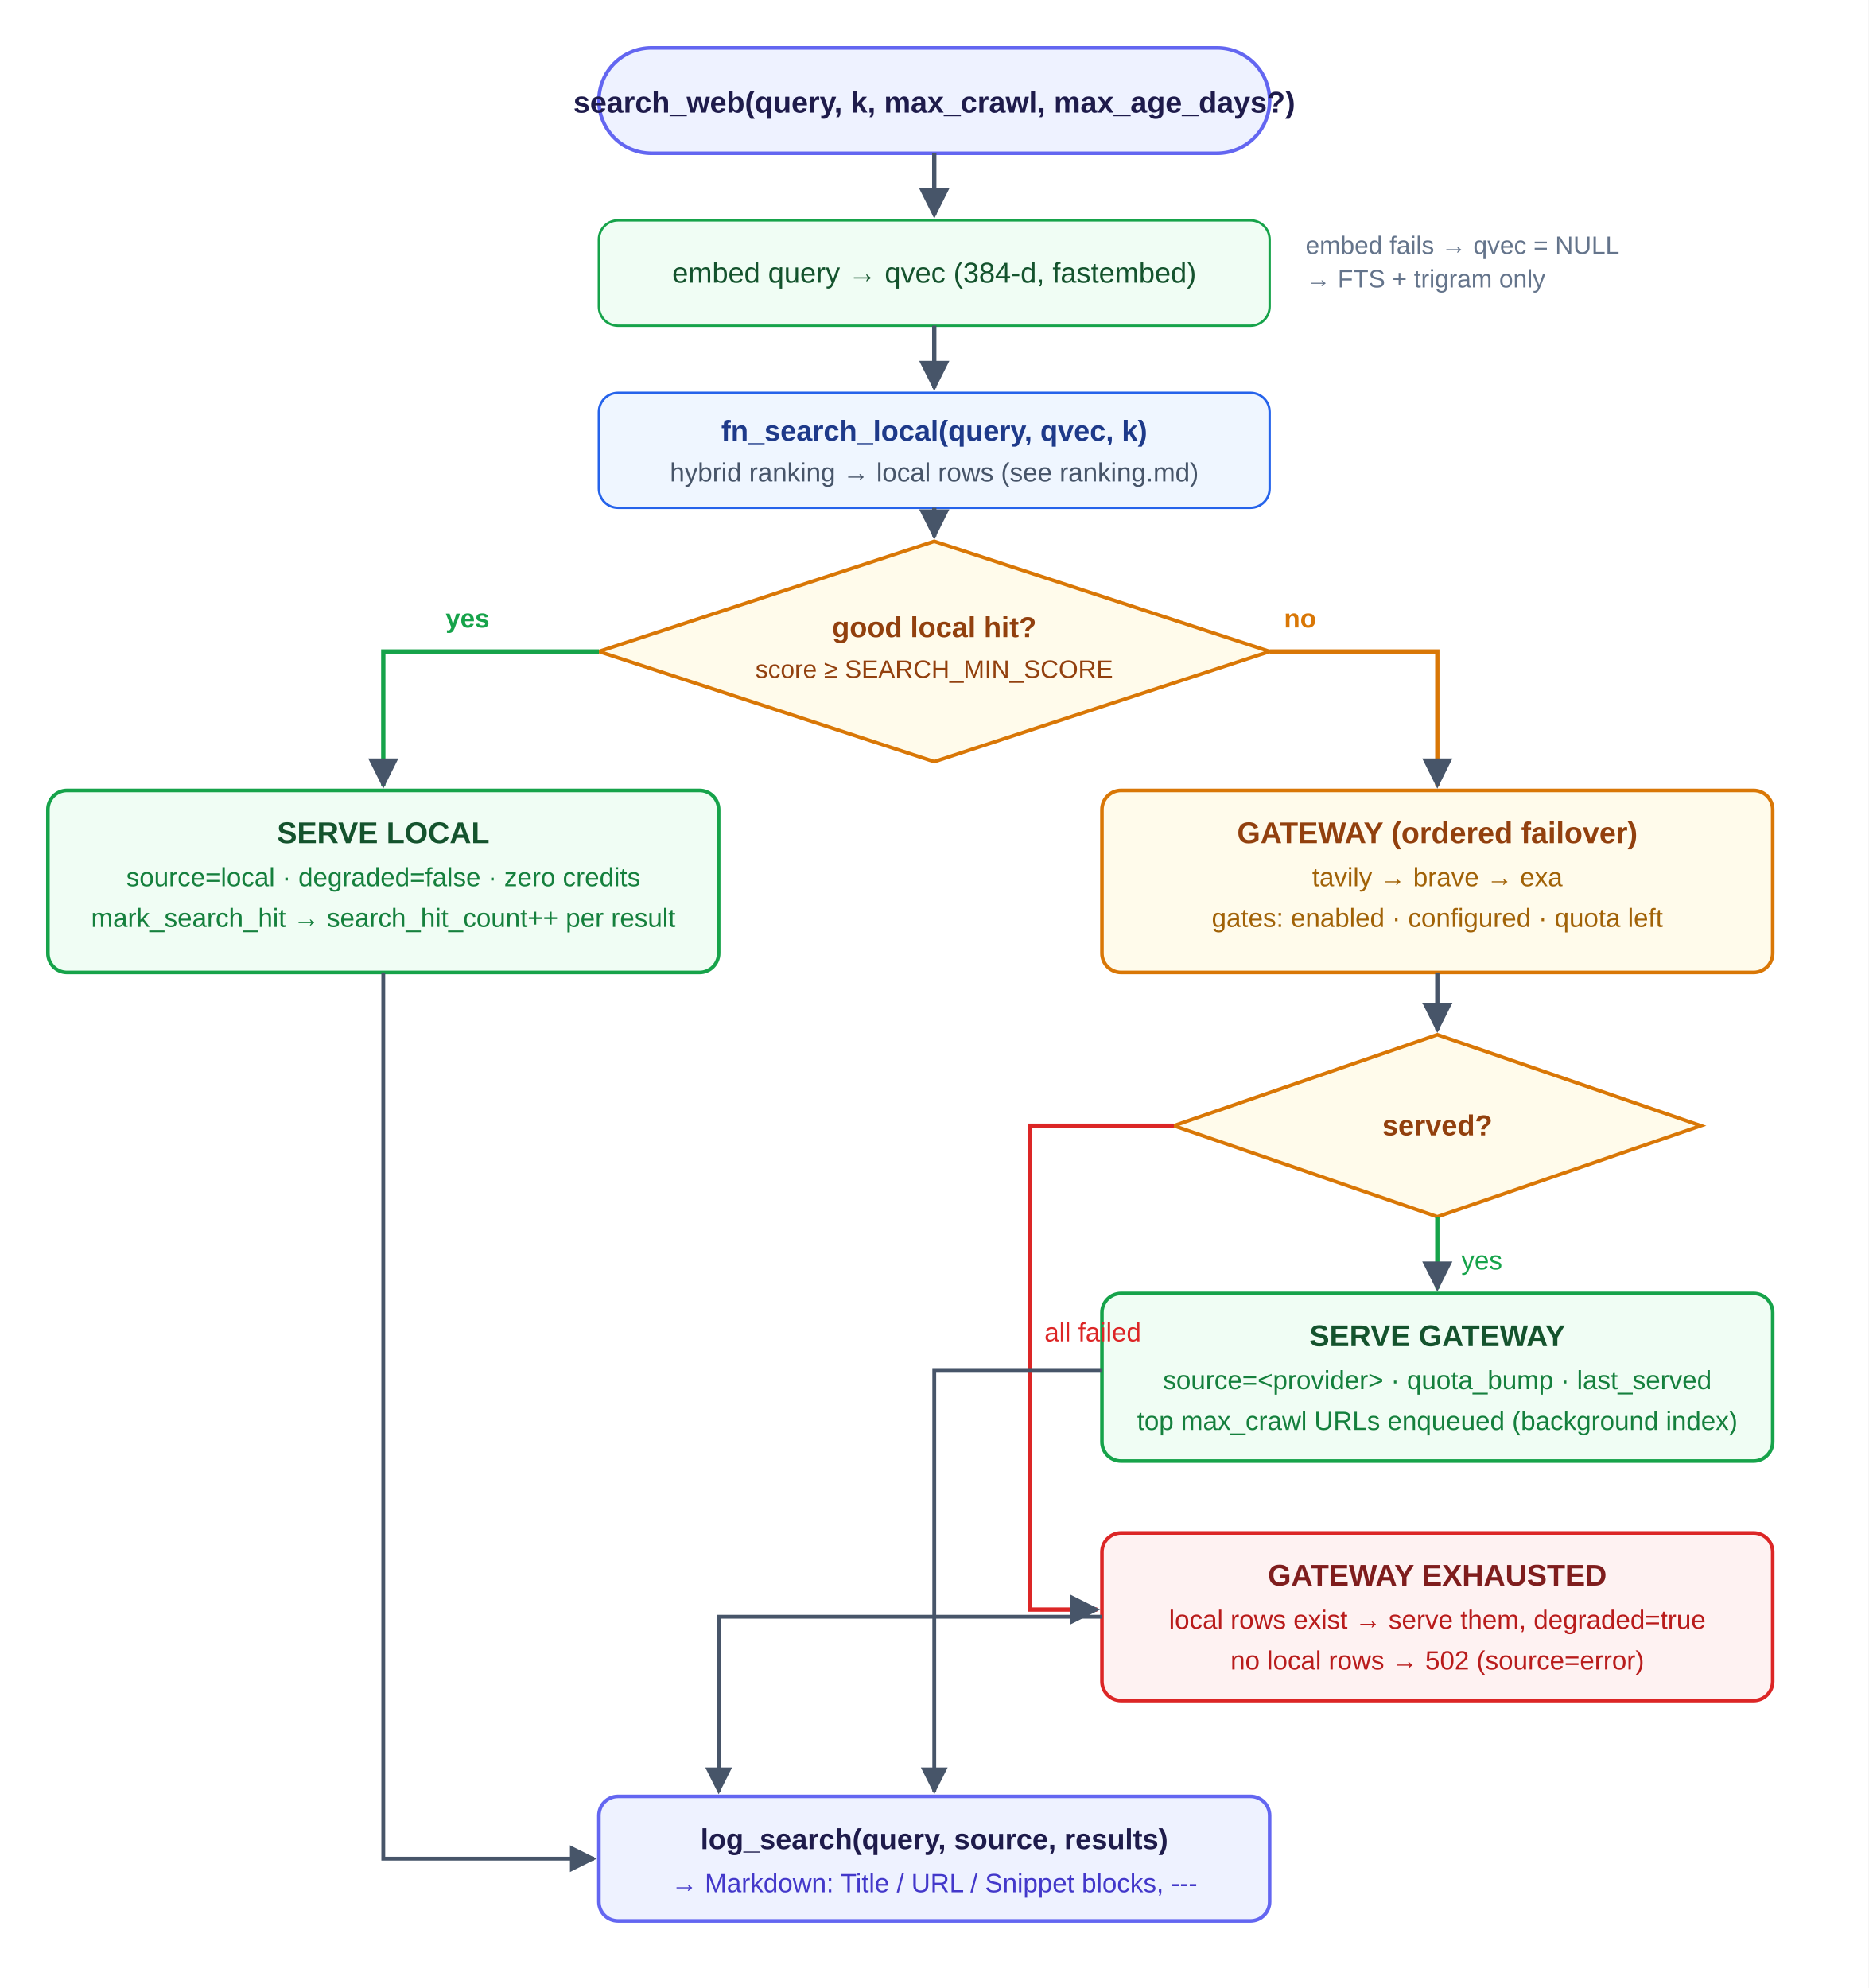
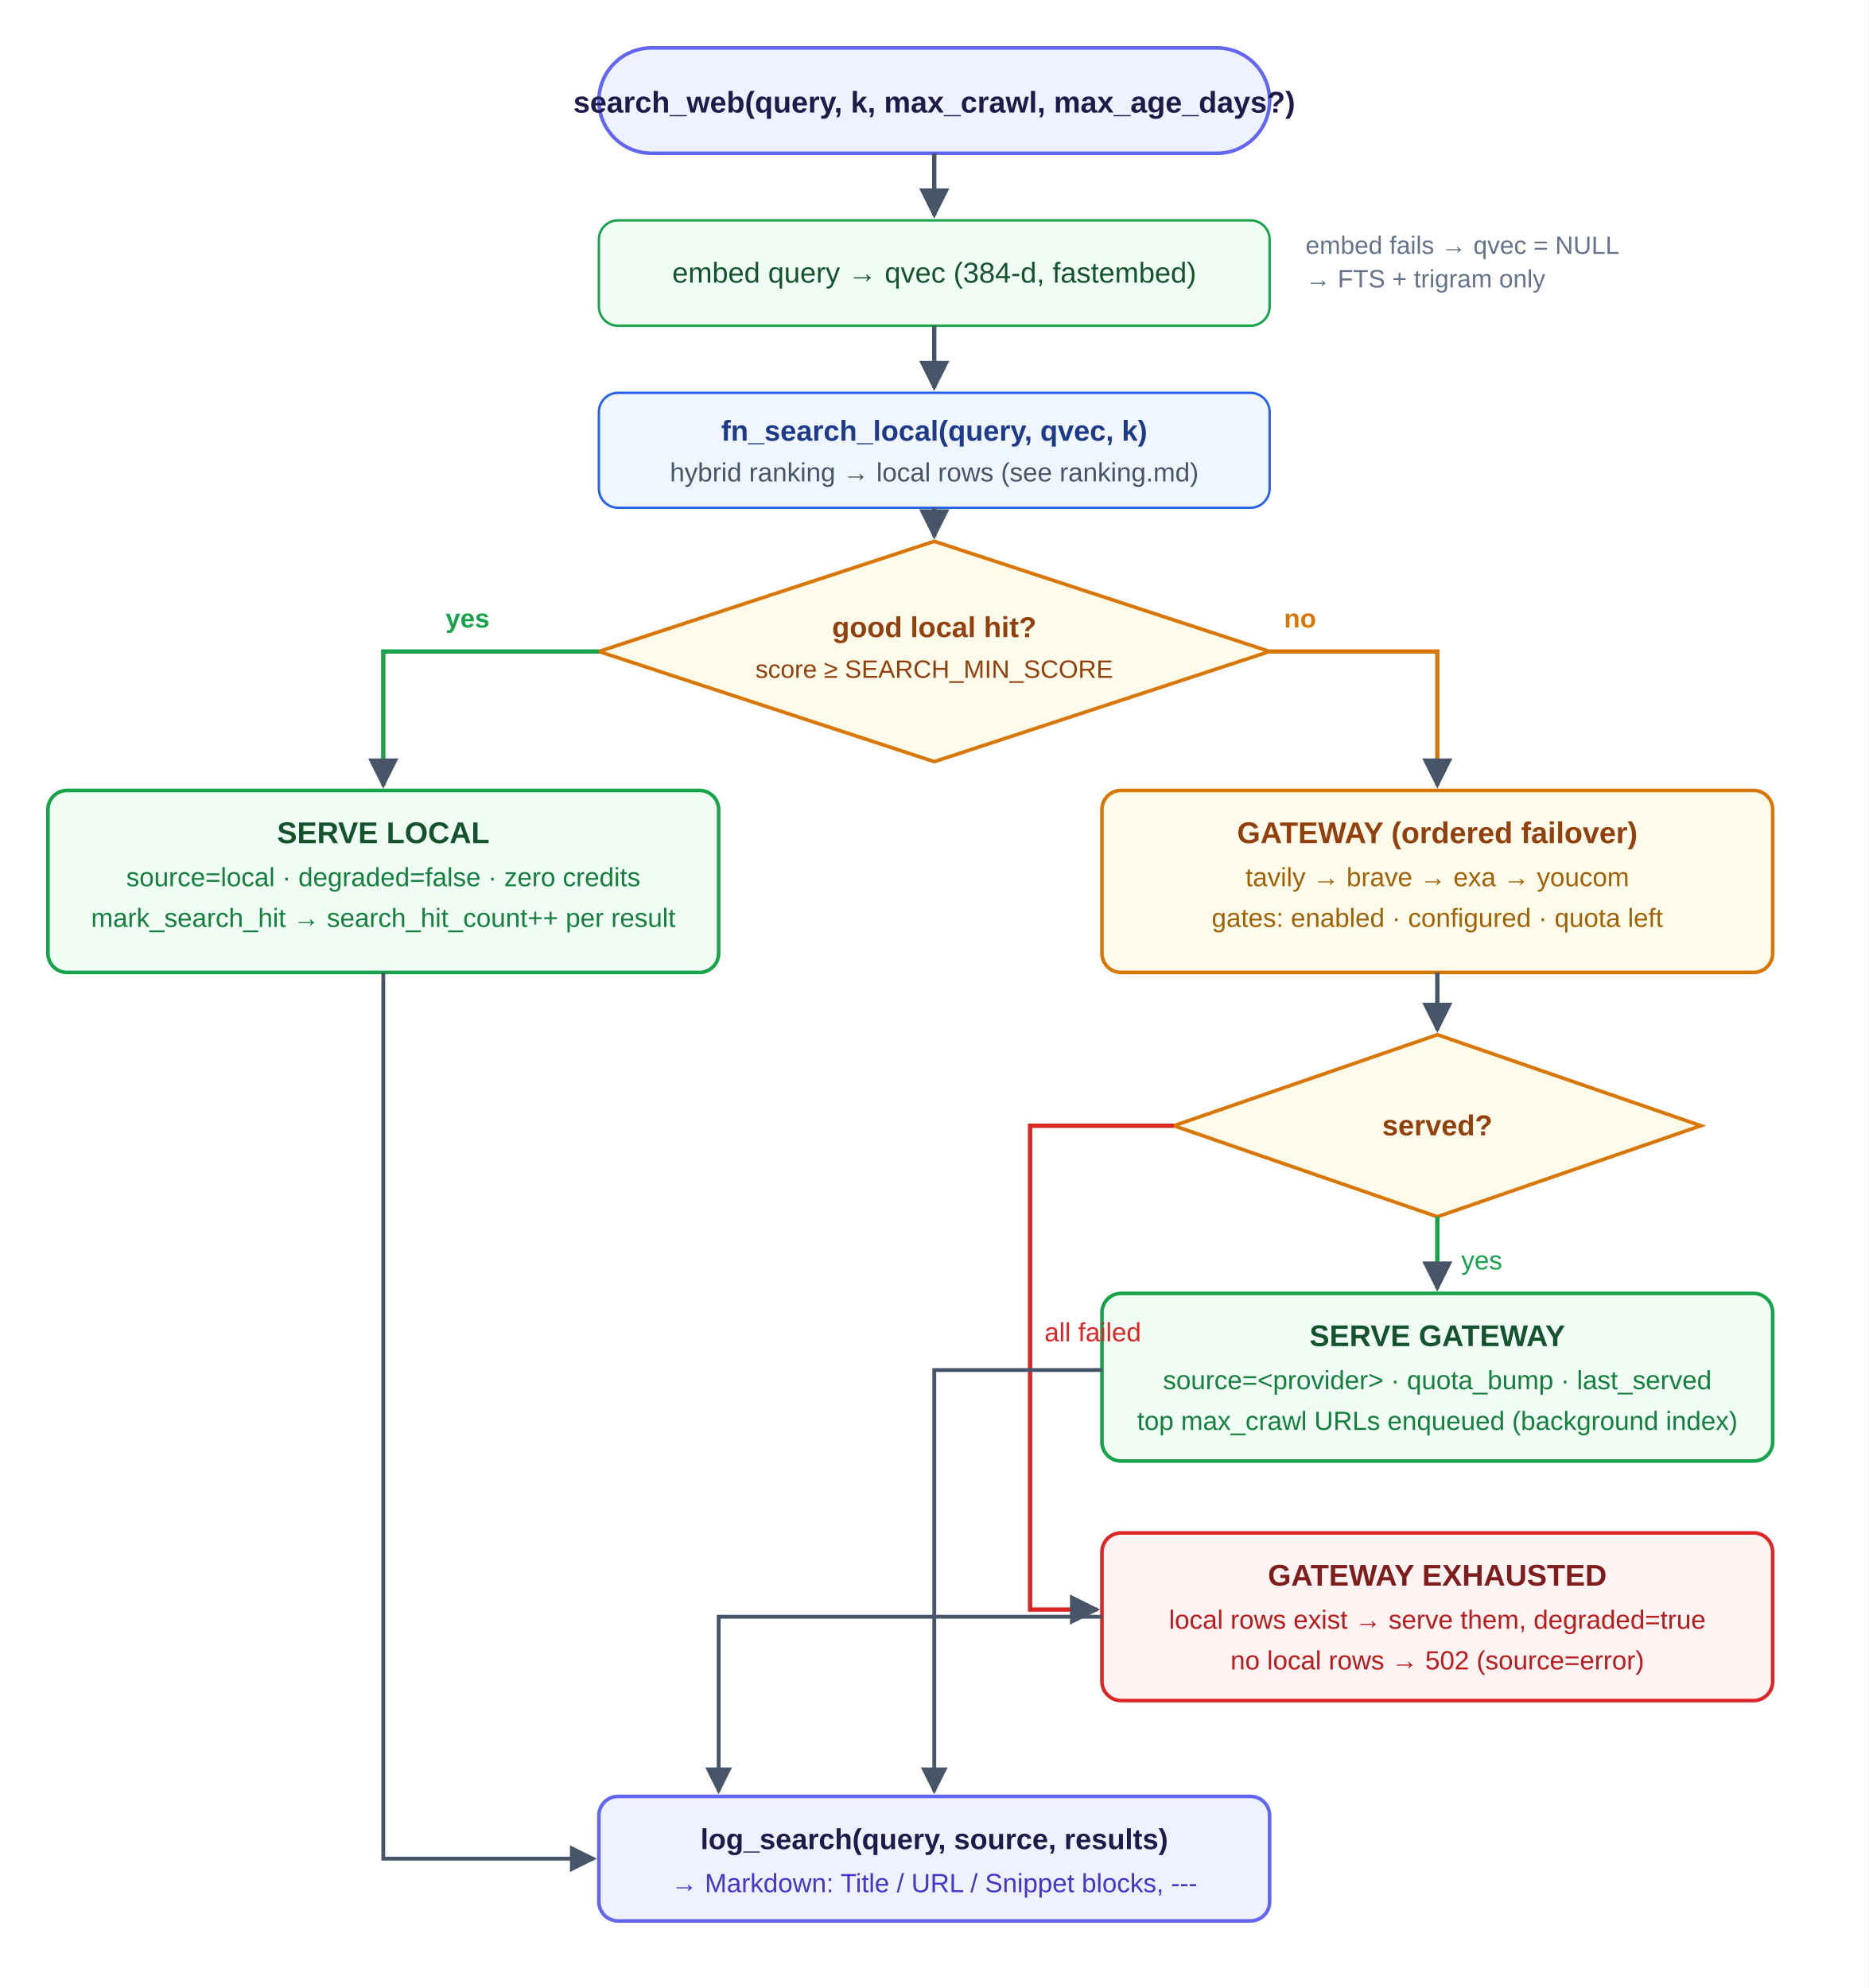
<svg xmlns="http://www.w3.org/2000/svg" viewBox="0 0 780 830" font-family="Segoe UI, Arial, sans-serif">
  <defs>
    <marker id="arrow" viewBox="0 0 10 10" refX="9" refY="5" markerWidth="7" markerHeight="7" orient="auto-start-reverse">
      <path d="M 0 0 L 10 5 L 0 10 z" fill="#475569" />
    </marker>
  </defs>
  <rect width="780" height="830" fill="#ffffff" />
  <rect x="250" y="20" width="280" height="44" rx="22" fill="#eef2ff" stroke="#6366f1" stroke-width="1.5" />
  <text x="390" y="47" text-anchor="middle" font-size="12.5" font-weight="600" fill="#1e1b4b">search_web(query, k, max_crawl, max_age_days?)</text>
  <rect x="250" y="92" width="280" height="44" rx="8" fill="#f0fdf4" stroke="#16a34a" />
  <text x="390" y="118" text-anchor="middle" font-size="12" fill="#14532d">embed query → qvec (384-d, fastembed)</text>
  <text x="545" y="106" font-size="10.5" fill="#64748b">embed fails → qvec = NULL</text>
  <text x="545" y="120" font-size="10.5" fill="#64748b">→ FTS + trigram only</text>
  <rect x="250" y="164" width="280" height="48" rx="8" fill="#eff6ff" stroke="#2563eb" />
  <text x="390" y="184" text-anchor="middle" font-size="12" font-weight="600" fill="#1e3a8a">fn_search_local(query, qvec, k)</text>
  <text x="390" y="201" text-anchor="middle" font-size="11" fill="#475569">hybrid ranking → local rows (see ranking.md)</text>
  <polygon points="390,226 530,272 390,318 250,272" fill="#fffbeb" stroke="#d97706" stroke-width="1.5" />
  <text x="390" y="266" text-anchor="middle" font-size="12" font-weight="600" fill="#92400e">good local hit?</text>
  <text x="390" y="283" text-anchor="middle" font-size="10.5" fill="#92400e">score ≥ SEARCH_MIN_SCORE</text>
  <rect x="20" y="330" width="280" height="76" rx="8" fill="#f0fdf4" stroke="#16a34a" stroke-width="1.5" />
  <text x="160" y="352" text-anchor="middle" font-size="12.5" font-weight="700" fill="#14532d">SERVE LOCAL</text>
  <text x="160" y="370" text-anchor="middle" font-size="11" fill="#15803d">source=local · degraded=false · zero credits</text>
  <text x="160" y="387" text-anchor="middle" font-size="11" fill="#15803d">mark_search_hit → search_hit_count++ per result</text>
  <rect x="460" y="330" width="280" height="76" rx="8" fill="#fffbeb" stroke="#d97706" stroke-width="1.5" />
  <text x="600" y="352" text-anchor="middle" font-size="12.5" font-weight="700" fill="#92400e">GATEWAY (ordered failover)</text>
-   <text x="600" y="370" text-anchor="middle" font-size="11" fill="#a16207">tavily → brave → exa</text>
+   <text x="600" y="370" text-anchor="middle" font-size="11" fill="#a16207">tavily → brave → exa → youcom</text>
  <text x="600" y="387" text-anchor="middle" font-size="11" fill="#a16207">gates: enabled · configured · quota left</text>
  <polygon points="600,432 710,470 600,508 490,470" fill="#fffbeb" stroke="#d97706" stroke-width="1.5" />
  <text x="600" y="474" text-anchor="middle" font-size="12" font-weight="600" fill="#92400e">served?</text>
  <rect x="460" y="540" width="280" height="70" rx="8" fill="#f0fdf4" stroke="#16a34a" stroke-width="1.5" />
  <text x="600" y="562" text-anchor="middle" font-size="12.5" font-weight="700" fill="#14532d">SERVE GATEWAY</text>
  <text x="600" y="580" text-anchor="middle" font-size="11" fill="#15803d">source=&lt;provider&gt; · quota_bump · last_served</text>
  <text x="600" y="597" text-anchor="middle" font-size="11" fill="#15803d">top max_crawl URLs enqueued (background index)</text>
  <rect x="460" y="640" width="280" height="70" rx="8" fill="#fef2f2" stroke="#dc2626" stroke-width="1.5" />
  <text x="600" y="662" text-anchor="middle" font-size="12.5" font-weight="700" fill="#7f1d1d">GATEWAY EXHAUSTED</text>
  <text x="600" y="680" text-anchor="middle" font-size="11" fill="#b91c1c">local rows exist → serve them, degraded=true</text>
  <text x="600" y="697" text-anchor="middle" font-size="11" fill="#b91c1c">no local rows → 502 (source=error)</text>
  <rect x="250" y="750" width="280" height="52" rx="8" fill="#eef2ff" stroke="#6366f1" stroke-width="1.5" />
  <text x="390" y="772" text-anchor="middle" font-size="12" font-weight="600" fill="#1e1b4b">log_search(query, source, results)</text>
  <text x="390" y="790" text-anchor="middle" font-size="11" fill="#4338ca">→ Markdown: Title / URL / Snippet blocks, ---</text>
  <line x1="390" y1="64" x2="390" y2="90" stroke="#475569" stroke-width="1.8" marker-end="url(#arrow)" />
  <line x1="390" y1="136" x2="390" y2="162" stroke="#475569" stroke-width="1.8" marker-end="url(#arrow)" />
  <line x1="390" y1="212" x2="390" y2="224" stroke="#475569" stroke-width="1.8" marker-end="url(#arrow)" />
  <polyline points="250,272 160,272 160,328" fill="none" stroke="#16a34a" stroke-width="1.8" marker-end="url(#arrow)" />
  <polyline points="530,272 600,272 600,328" fill="none" stroke="#d97706" stroke-width="1.8" marker-end="url(#arrow)" />
  <line x1="600" y1="340" x2="600" y2="350" stroke="#475569" stroke-width="0" />
  <line x1="600" y1="406" x2="600" y2="430" stroke="#475569" stroke-width="1.8" marker-end="url(#arrow)" />
  <line x1="600" y1="508" x2="600" y2="538" stroke="#16a34a" stroke-width="1.8" marker-end="url(#arrow)" />
  <polyline points="490,470 430,470 430,672 458,672" fill="none" stroke="#dc2626" stroke-width="1.8" marker-end="url(#arrow)" />
  <polyline points="160,406 160,776 248,776" fill="none" stroke="#475569" stroke-width="1.6" marker-end="url(#arrow)" />
  <polyline points="460,572 390,572 390,748" fill="none" stroke="#475569" stroke-width="1.6" marker-end="url(#arrow)" />
  <polyline points="460,675 300,675 300,748" fill="none" stroke="#475569" stroke-width="1.6" marker-end="url(#arrow)" />
  <text x="186" y="262" font-size="11" font-weight="600" fill="#16a34a">yes</text>
  <text x="536" y="262" font-size="11" font-weight="600" fill="#d97706">no</text>
  <text x="610" y="530" font-size="11" fill="#16a34a">yes</text>
  <text x="436" y="560" font-size="11" fill="#dc2626">all failed</text>
</svg>
